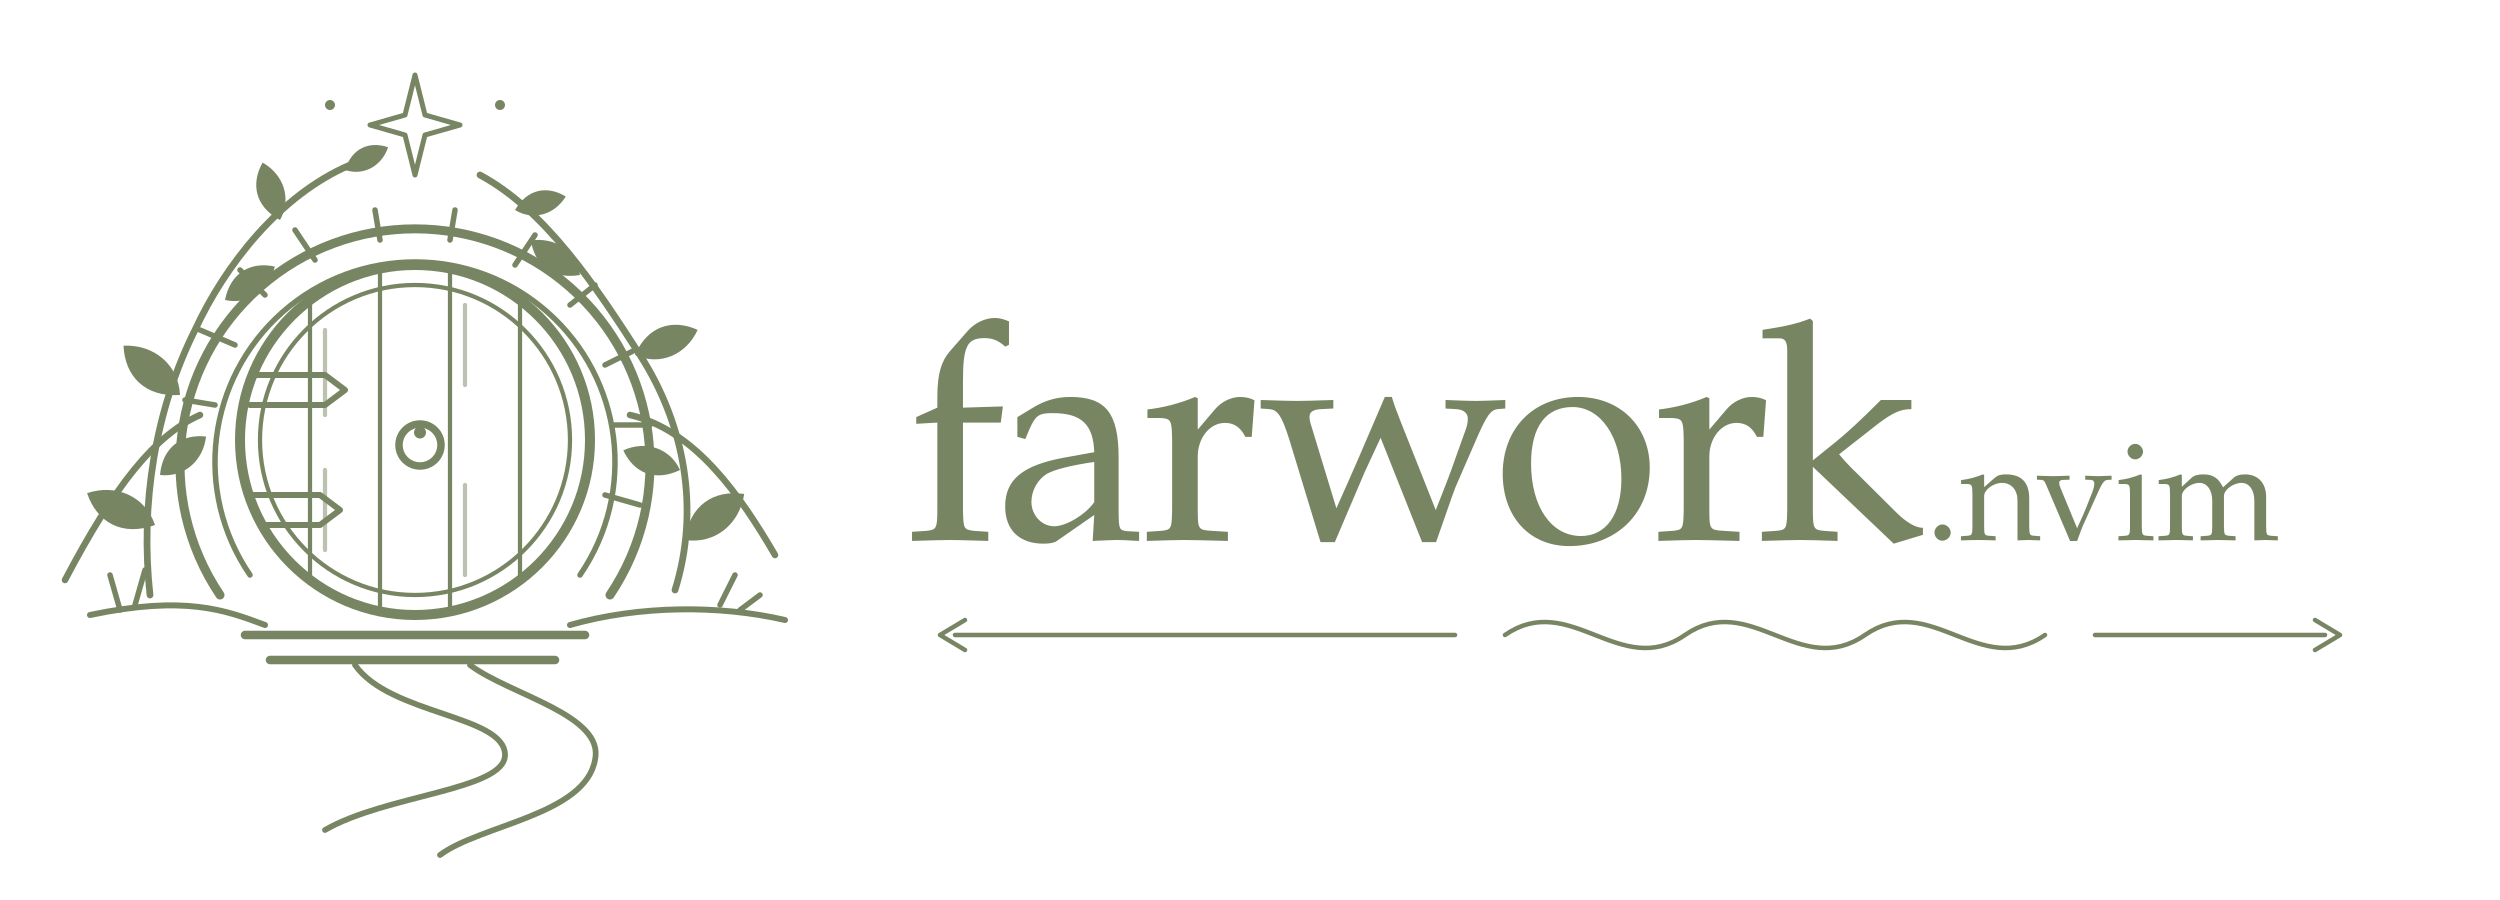
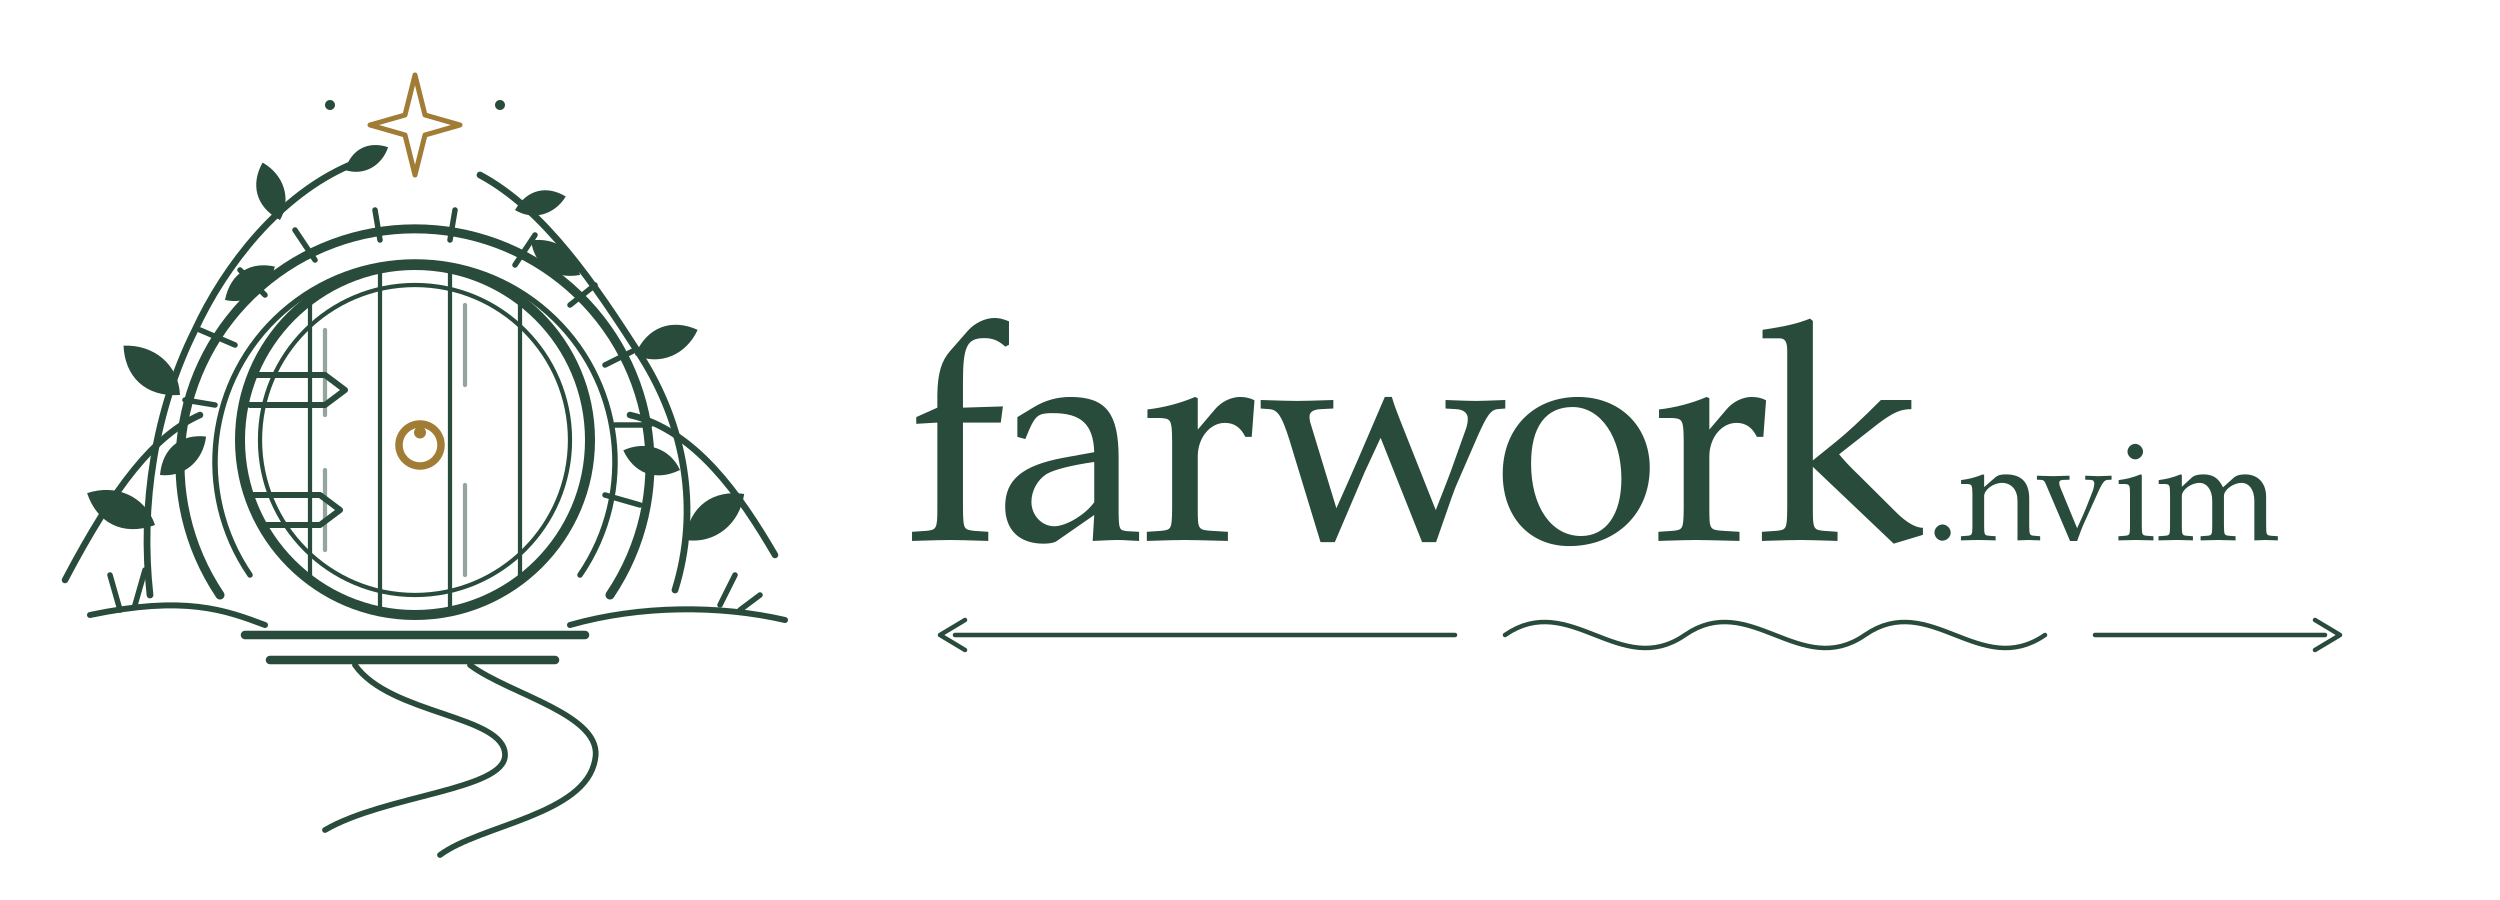
<svg xmlns="http://www.w3.org/2000/svg" width="500" height="180" viewBox="0 0 500 180" role="img" aria-labelledby="title desc">
  <defs>
    <clipPath id="door">
      <circle cx="83" cy="88" r="35" />
    </clipPath>
    <path id="leaf" d="M0 0C-7-1-10-6-9-12C-3-11 1-6 0 0Z" />
  </defs>
-   <g fill="none" stroke="#788563" stroke-linecap="round" stroke-linejoin="round">
+   <g fill="none" stroke="#294b3b" stroke-linecap="round" stroke-linejoin="round">
    <path d="M13 116C23 97 31 87 40 83M126 83C139 86 148 99 155 111" stroke-width="1.3" />
    <path d="M18 123C37 119 45 122 53 125M114 125C128 121 144 121 157 124" stroke-width="1.2" />
    <path d="M49 127H117M54 132H111" stroke-width="1.7" />
    <path d="M71 133C78 143 101 143 101 151C101 158 77 159 65 166M94 133C102 139 121 143 119 152C117 163 96 165 88 171" stroke-width="1.15" />
    <path d="M44 119A47 47 0 1 1 122 119" stroke-width="1.8" />
    <path d="M50 115A40 40 0 1 1 116 115" stroke-width="1.1" />
    <path d="M37 80L43 81M40 66L47 69M48 54L53 59M59 46L63 52M75 42L76 48M91 42L90 48M107 47L103 53M119 57L114 61M127 70L121 73M130 85L123 85M128 101L121 99" stroke-width="1.1" />
    <circle cx="83" cy="88" r="35" stroke-width="2" />
    <circle cx="83" cy="88" r="31" stroke-width="0.85" />
    <g clip-path="url(#door)" stroke-width="0.85">
      <path d="M62 51V125M76 51V125M90 51V125M104 51V125" />
      <path d="M65 66V83M65 94V110M93 61V77M93 97V115" opacity=".5" />
    </g>
    <path d="M51 75H65L69 78L65 81H50M50 99H64L68 102L64 105H53" stroke-width="1.2" />
-     <circle cx="84" cy="89" r="4.2" stroke-width="1.5" />
-     <circle cx="84" cy="86.5" r="1.2" fill="#788563" stroke="none" />
+     <circle cx="84" cy="89" r="4.2" stroke="#a17c35" stroke-width="1.5" />
+     <circle cx="84" cy="86.5" r="1.2" fill="#a17c35" stroke="none" />
    <path d="M30 119C28 101 31 82 39 66C45 53 56 39 70 33M135 118C140 102 137 85 128 71C119 57 109 42 96 35" stroke-width="1.35" />
-     <g fill="#788563" stroke="none">
+     <g fill="#294b3b" stroke="none">
      <use href="#leaf" transform="translate(31 105) rotate(-28)" />
      <use href="#leaf" transform="translate(32 95) rotate(87) scale(.8)" />
      <use href="#leaf" transform="translate(36 79) rotate(-12)" />
      <use href="#leaf" transform="translate(45 60) rotate(93) scale(.8)" />
      <use href="#leaf" transform="translate(56 44) rotate(20) scale(.8)" />
      <use href="#leaf" transform="translate(69 34) rotate(99) scale(.65)" />
      <use href="#leaf" transform="translate(137 108) rotate(89)" />
      <use href="#leaf" transform="translate(136 94) rotate(-34) scale(.8)" />
      <use href="#leaf" transform="translate(127 71) rotate(105) scale(.9)" />
      <use href="#leaf" transform="translate(116 55) rotate(-18) scale(.8)" />
      <use href="#leaf" transform="translate(103 42) rotate(112) scale(.7)" />
    </g>
    <path d="M24 122L22 115M27 121L29 114M144 121L147 115M148 122L152 119" stroke-width="1.1" />
-     <path d="M83 15L85 23L92 25L85 27L83 35L81 27L74 25L81 23Z" stroke-width="1" />
-     <circle cx="66" cy="21" r="1" fill="#788563" stroke="none" />
-     <circle cx="100" cy="21" r="1" fill="#788563" stroke="none" />
+     <path d="M83 15L85 23L92 25L85 27L83 35L81 27L74 25L81 23Z" stroke="#a17c35" stroke-width="1" />
+     <circle cx="66" cy="21" r="1" fill="#294b3b" stroke="none" />
+     <circle cx="100" cy="21" r="1" fill="#294b3b" stroke="none" />
    <path d="M191 127H291M419 127H465M301 127C314 118 324 136 337 127C350 118 360 136 373 127C386 118 396 136 409 127" stroke-width=".9" />
    <path d="M188 127L193 124M188 127L193 130M468 127L463 124M468 127L463 130" stroke-width=".9" />
  </g>
-   <text x="181" y="108" font-family="Palatino, 'Palatino Linotype', 'Book Antiqua', Georgia, serif" font-size="61" letter-spacing="-1.5" fill="#788563">farwork<tspan font-size="28" letter-spacing="0">.nvim</tspan>
+   <text x="181" y="108" font-family="Palatino, 'Palatino Linotype', 'Book Antiqua', Georgia, serif" font-size="61" letter-spacing="-1.5" fill="#294b3b">farwork<tspan font-size="28" letter-spacing="0">.nvim</tspan>
  </text>
</svg>
